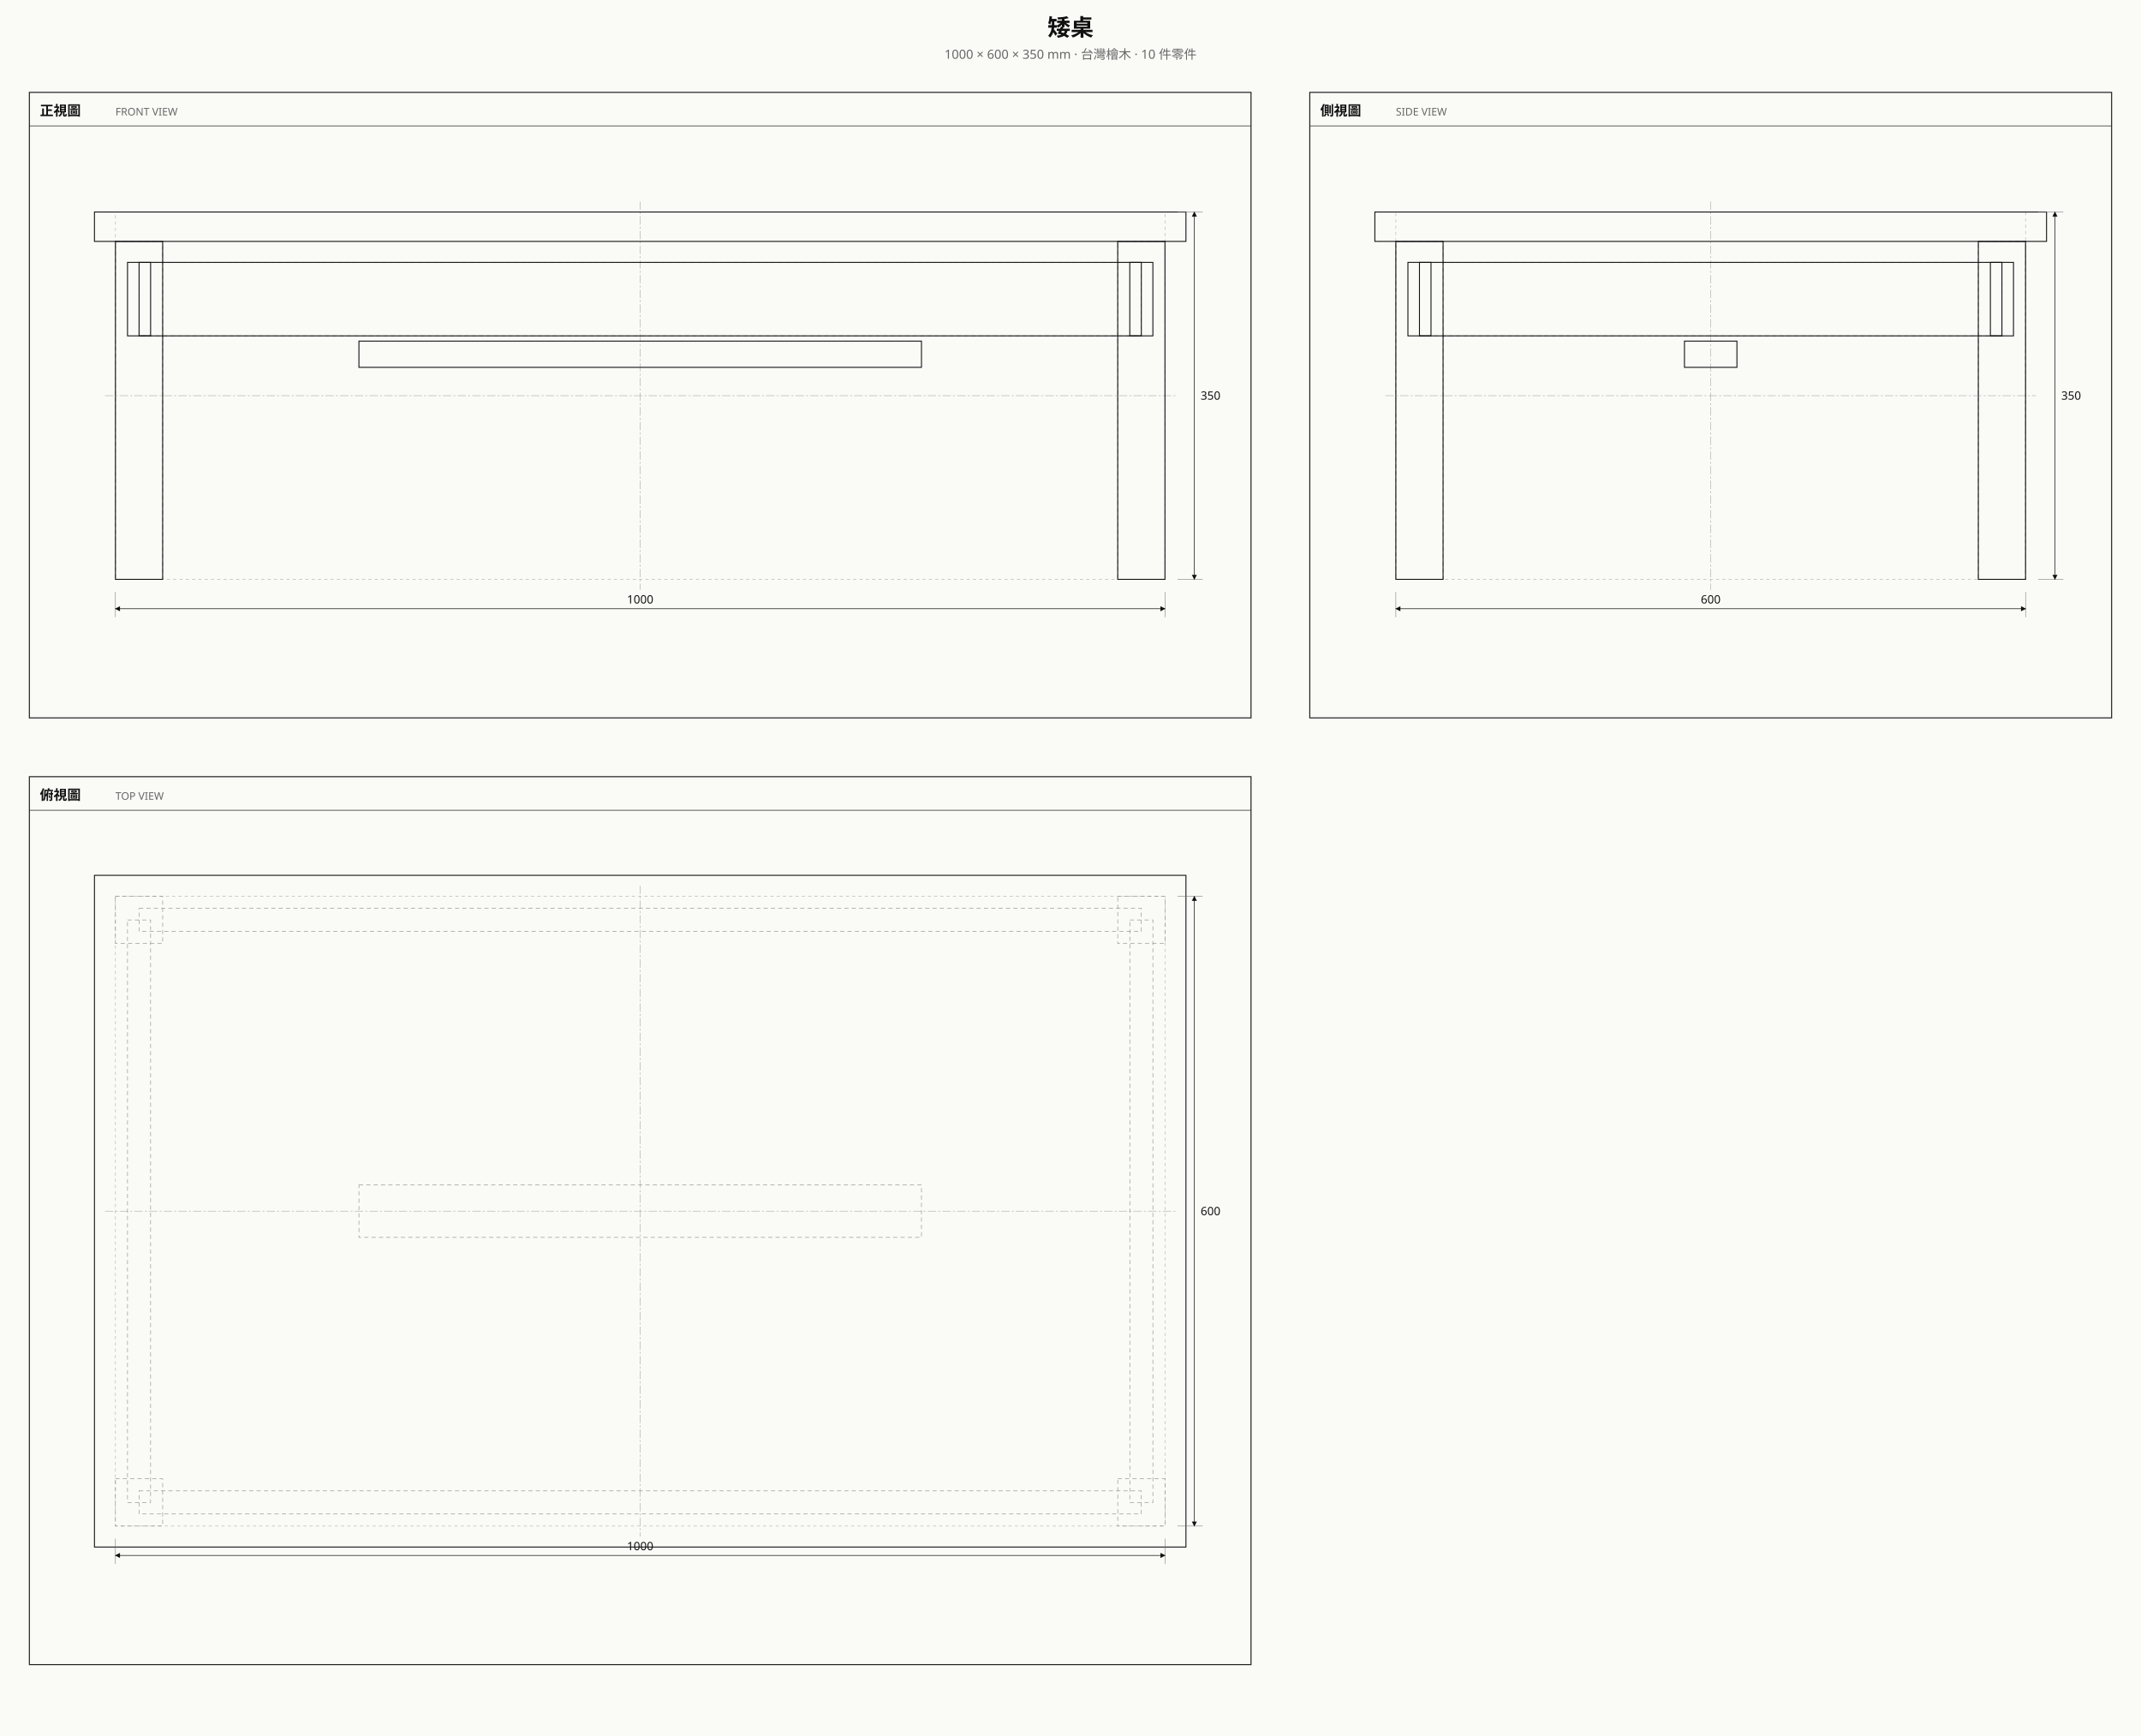
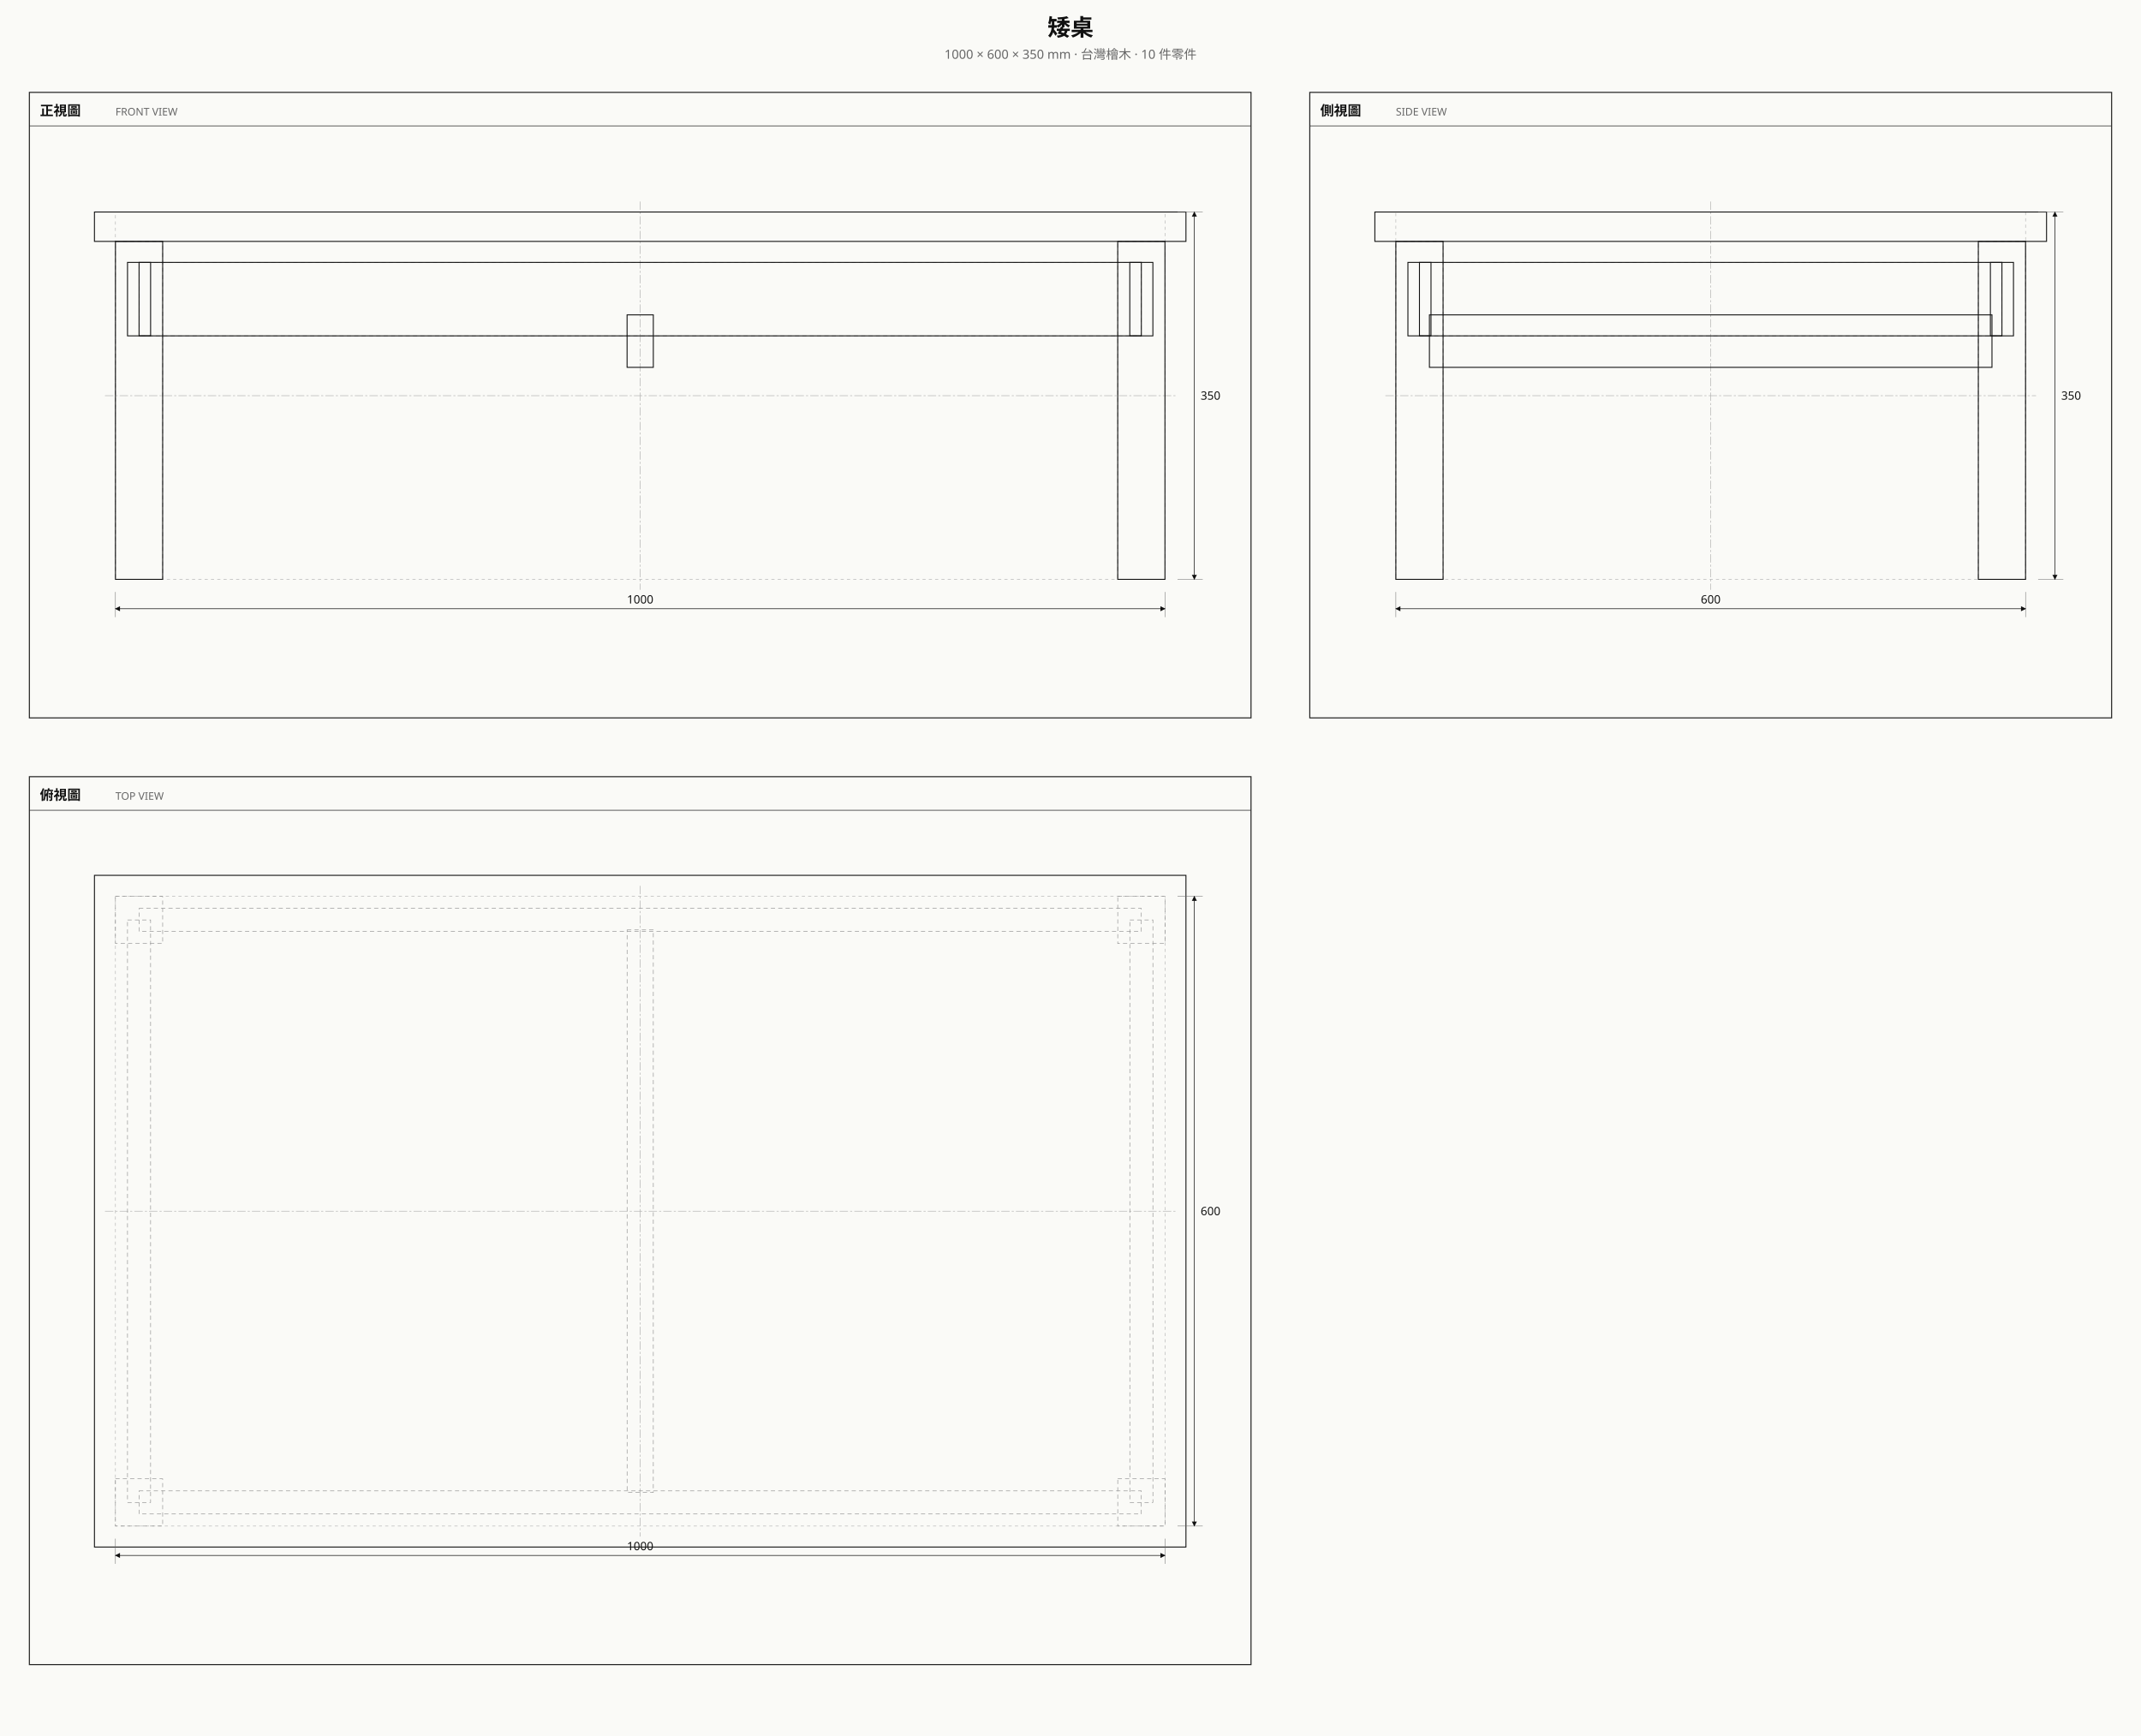
<svg xmlns="http://www.w3.org/2000/svg" viewBox="-20 -10 2040 1654" width="2040">
  <defs>
    <marker id="arr-front" viewBox="0 0 10 10" refX="9" refY="5" markerWidth="8" markerHeight="8" orient="auto-start-reverse">
      <path d="M 0 0 L 10 5 L 0 10 z" fill="#111" />
    </marker>
    <marker id="arr-side" viewBox="0 0 10 10" refX="9" refY="5" markerWidth="8" markerHeight="8" orient="auto-start-reverse">
      <path d="M 0 0 L 10 5 L 0 10 z" fill="#111" />
    </marker>
    <marker id="arr-top" viewBox="0 0 10 10" refX="9" refY="5" markerWidth="8" markerHeight="8" orient="auto-start-reverse">
      <path d="M 0 0 L 10 5 L 0 10 z" fill="#111" />
    </marker>
  </defs>
  <rect x="-20" y="-10" width="2040" height="1654" fill="#fafaf7" />
  <text x="1000" y="24" text-anchor="middle" font-size="22" font-weight="700" fill="#111" font-family="sans-serif">矮桌</text>
  <text x="1000" y="46" text-anchor="middle" font-size="12" fill="#666" font-family="sans-serif">1000 × 600 × 350 mm · 台灣檜木 · 10 件零件</text>
  <g transform="translate(0, 70)">
    <g transform="translate(590.0, 472.0)">
      <rect x="-582.0" y="-464.0" width="1164.0" height="596.0" fill="none" stroke="#222" stroke-width="1" />
      <line x1="-582.0" y1="-432.0" x2="582.0" y2="-432.0" stroke="#222" stroke-width="0.6" />
      <text x="-572.0" y="-442.0" font-size="13" font-weight="700" fill="#111" font-family="sans-serif">正視圖</text>
      <text x="-500.0" y="-442.0" font-size="10" fill="#666" font-family="sans-serif">FRONT VIEW</text>
      <g stroke="#888" stroke-width="0.5" stroke-dasharray="8 2 2 2" opacity="0.7">
        <line x1="0" y1="-360.0" x2="0" y2="10.0" />
        <line x1="-510.0" y1="-175.0" x2="510.0" y2="-175.0" />
      </g>
      <rect x="-500.0" y="-350.0" width="1000.0" height="350.0" fill="none" stroke="#999" stroke-dasharray="3 3" stroke-width="0.5" opacity="0.8" />
      <rect x="-477.5" y="-302.0" width="955.0" height="70.0" fill="none" stroke="#888" stroke-width="0.5" stroke-dasharray="4 3" />
      <rect x="-500.0" y="-322.0" width="45.0" height="322.0" fill="none" stroke="#888" stroke-width="0.5" stroke-dasharray="4 3" />
      <rect x="455.0" y="-322.0" width="45.0" height="322.0" fill="none" stroke="#888" stroke-width="0.5" stroke-dasharray="4 3" />
-       <rect x="-268.0" y="-227.0" width="536.0" height="25.0" fill="none" stroke="#111" stroke-width="0.9" />
+       <rect x="-12.5" y="-252.0" width="25.0" height="50.0" fill="none" stroke="#111" stroke-width="0.9" />
      <rect x="-488.5" y="-302.0" width="22.0" height="70.0" fill="none" stroke="#111" stroke-width="0.9" />
      <rect x="466.5" y="-302.0" width="22.0" height="70.0" fill="none" stroke="#111" stroke-width="0.9" />
      <rect x="-477.5" y="-302.0" width="955.0" height="70.0" fill="none" stroke="#111" stroke-width="0.9" />
      <rect x="-500.0" y="-322.0" width="45.0" height="322.0" fill="none" stroke="#111" stroke-width="0.9" />
      <rect x="455.0" y="-322.0" width="45.0" height="322.0" fill="none" stroke="#111" stroke-width="0.9" />
      <rect x="-520.0" y="-350.0" width="1040.0" height="28.0" fill="none" stroke="#111" stroke-width="0.9" />
      <g stroke="#111" fill="#111" stroke-width="0.6" font-family="sans-serif">
        <line x1="-500.0" y1="12.0" x2="-500.0" y2="36.0" stroke-width="0.4" stroke="#666" />
        <line x1="500.0" y1="12.0" x2="500.0" y2="36.0" stroke-width="0.4" stroke="#666" />
        <line x1="-500.0" y1="28.0" x2="500.0" y2="28.0" marker-start="url(#arr-front)" marker-end="url(#arr-front)" />
        <text x="0" y="23.0" text-anchor="middle" font-size="11" stroke="none">1000</text>
      </g>
      <g stroke="#111" fill="#111" stroke-width="0.6" font-family="sans-serif">
        <line x1="512.0" y1="-350.0" x2="536.0" y2="-350.0" stroke-width="0.4" stroke="#666" />
        <line x1="512.0" y1="0.0" x2="536.0" y2="0.0" stroke-width="0.4" stroke="#666" />
        <line x1="528.0" y1="-350.0" x2="528.0" y2="0.0" marker-start="url(#arr-front)" marker-end="url(#arr-front)" />
        <text x="534.0" y="-175.0" text-anchor="start" dominant-baseline="middle" font-size="11" stroke="none">350</text>
      </g>
    </g>
    <g transform="translate(1220, 0)">
      <g transform="translate(390.0, 472.0)">
        <rect x="-382.0" y="-464.0" width="764.0" height="596.0" fill="none" stroke="#222" stroke-width="1" />
        <line x1="-382.0" y1="-432.0" x2="382.0" y2="-432.0" stroke="#222" stroke-width="0.6" />
        <text x="-372.0" y="-442.0" font-size="13" font-weight="700" fill="#111" font-family="sans-serif">側視圖</text>
        <text x="-300.0" y="-442.0" font-size="10" fill="#666" font-family="sans-serif">SIDE VIEW</text>
        <g stroke="#888" stroke-width="0.5" stroke-dasharray="8 2 2 2" opacity="0.7">
          <line x1="0" y1="-360.0" x2="0" y2="10.0" />
          <line x1="-310.0" y1="-175.0" x2="310.0" y2="-175.0" />
        </g>
        <rect x="-300.0" y="-350.0" width="600.0" height="350.0" fill="none" stroke="#999" stroke-dasharray="3 3" stroke-width="0.5" opacity="0.8" />
        <rect x="-277.5" y="-302.0" width="555.0" height="70.0" fill="none" stroke="#888" stroke-width="0.5" stroke-dasharray="4 3" />
        <rect x="-300.0" y="-322.0" width="45.0" height="322.0" fill="none" stroke="#888" stroke-width="0.5" stroke-dasharray="4 3" />
        <rect x="255.0" y="-322.0" width="45.0" height="322.0" fill="none" stroke="#888" stroke-width="0.5" stroke-dasharray="4 3" />
-         <rect x="-25.0" y="-227.0" width="50.0" height="25.0" fill="none" stroke="#111" stroke-width="0.9" />
+         <rect x="-268.0" y="-252.0" width="536.0" height="50.0" fill="none" stroke="#111" stroke-width="0.9" />
        <rect x="-288.5" y="-302.0" width="22.0" height="70.0" fill="none" stroke="#111" stroke-width="0.9" />
        <rect x="266.5" y="-302.0" width="22.0" height="70.0" fill="none" stroke="#111" stroke-width="0.9" />
        <rect x="-277.5" y="-302.0" width="555.0" height="70.0" fill="none" stroke="#111" stroke-width="0.9" />
        <rect x="-300.0" y="-322.0" width="45.0" height="322.0" fill="none" stroke="#111" stroke-width="0.9" />
        <rect x="255.0" y="-322.0" width="45.0" height="322.0" fill="none" stroke="#111" stroke-width="0.9" />
        <rect x="-320.0" y="-350.0" width="640.0" height="28.0" fill="none" stroke="#111" stroke-width="0.9" />
        <g stroke="#111" fill="#111" stroke-width="0.6" font-family="sans-serif">
          <line x1="-300.0" y1="12.0" x2="-300.0" y2="36.0" stroke-width="0.4" stroke="#666" />
          <line x1="300.0" y1="12.0" x2="300.0" y2="36.0" stroke-width="0.4" stroke="#666" />
          <line x1="-300.0" y1="28.0" x2="300.0" y2="28.0" marker-start="url(#arr-side)" marker-end="url(#arr-side)" />
          <text x="0" y="23.0" text-anchor="middle" font-size="11" stroke="none">600</text>
        </g>
        <g stroke="#111" fill="#111" stroke-width="0.6" font-family="sans-serif">
          <line x1="312.0" y1="-350.0" x2="336.0" y2="-350.0" stroke-width="0.4" stroke="#666" />
          <line x1="312.0" y1="0.0" x2="336.0" y2="0.0" stroke-width="0.4" stroke="#666" />
          <line x1="328.0" y1="-350.0" x2="328.0" y2="0.0" marker-start="url(#arr-side)" marker-end="url(#arr-side)" />
          <text x="334.0" y="-175.0" text-anchor="start" dominant-baseline="middle" font-size="11" stroke="none">350</text>
        </g>
      </g>
    </g>
    <g transform="translate(0, 652)">
      <g transform="translate(590.0, 422.0)">
        <rect x="-582.0" y="-414.0" width="1164.0" height="846.0" fill="none" stroke="#222" stroke-width="1" />
        <line x1="-582.0" y1="-382.0" x2="582.0" y2="-382.0" stroke="#222" stroke-width="0.6" />
        <text x="-572.0" y="-392.0" font-size="13" font-weight="700" fill="#111" font-family="sans-serif">俯視圖</text>
        <text x="-500.0" y="-392.0" font-size="10" fill="#666" font-family="sans-serif">TOP VIEW</text>
        <g stroke="#888" stroke-width="0.5" stroke-dasharray="8 2 2 2" opacity="0.7">
          <line x1="0" y1="-310.0" x2="0" y2="310.0" />
          <line x1="-510.0" y1="0.0" x2="510.0" y2="0.0" />
        </g>
        <rect x="-500.0" y="-300.0" width="1000.0" height="600.0" fill="none" stroke="#999" stroke-dasharray="3 3" stroke-width="0.5" opacity="0.8" />
-         <rect x="-268.0" y="-25.0" width="536.0" height="50.0" fill="none" stroke="#888" stroke-width="0.5" stroke-dasharray="4 3" />
+         <rect x="-12.5" y="-268.0" width="25.0" height="536.0" fill="none" stroke="#888" stroke-width="0.5" stroke-dasharray="4 3" />
        <rect x="-477.5" y="-288.5" width="955.0" height="22.0" fill="none" stroke="#888" stroke-width="0.5" stroke-dasharray="4 3" />
        <rect x="-477.5" y="266.5" width="955.0" height="22.0" fill="none" stroke="#888" stroke-width="0.5" stroke-dasharray="4 3" />
        <rect x="-488.5" y="-277.5" width="22.0" height="555.0" fill="none" stroke="#888" stroke-width="0.5" stroke-dasharray="4 3" />
        <rect x="466.5" y="-277.5" width="22.0" height="555.0" fill="none" stroke="#888" stroke-width="0.5" stroke-dasharray="4 3" />
        <rect x="-500.0" y="-300.0" width="45.0" height="45.0" fill="none" stroke="#888" stroke-width="0.5" stroke-dasharray="4 3" />
        <rect x="455.0" y="-300.0" width="45.0" height="45.0" fill="none" stroke="#888" stroke-width="0.5" stroke-dasharray="4 3" />
        <rect x="-500.0" y="255.0" width="45.0" height="45.0" fill="none" stroke="#888" stroke-width="0.5" stroke-dasharray="4 3" />
        <rect x="455.0" y="255.0" width="45.0" height="45.0" fill="none" stroke="#888" stroke-width="0.5" stroke-dasharray="4 3" />
        <rect x="-520.0" y="-320.0" width="1040.0" height="640.0" fill="none" stroke="#111" stroke-width="0.9" />
        <g stroke="#111" fill="#111" stroke-width="0.6" font-family="sans-serif">
          <line x1="-500.0" y1="312.0" x2="-500.0" y2="336.0" stroke-width="0.4" stroke="#666" />
          <line x1="500.0" y1="312.0" x2="500.0" y2="336.0" stroke-width="0.4" stroke="#666" />
          <line x1="-500.0" y1="328.0" x2="500.0" y2="328.0" marker-start="url(#arr-top)" marker-end="url(#arr-top)" />
          <text x="0" y="323.0" text-anchor="middle" font-size="11" stroke="none">1000</text>
        </g>
        <g stroke="#111" fill="#111" stroke-width="0.6" font-family="sans-serif">
          <line x1="512.0" y1="-300.0" x2="536.0" y2="-300.0" stroke-width="0.4" stroke="#666" />
          <line x1="512.0" y1="300.0" x2="536.0" y2="300.0" stroke-width="0.4" stroke="#666" />
          <line x1="528.0" y1="-300.0" x2="528.0" y2="300.0" marker-start="url(#arr-top)" marker-end="url(#arr-top)" />
          <text x="534.0" y="0.0" text-anchor="start" dominant-baseline="middle" font-size="11" stroke="none">600</text>
        </g>
      </g>
    </g>
  </g>
</svg>
